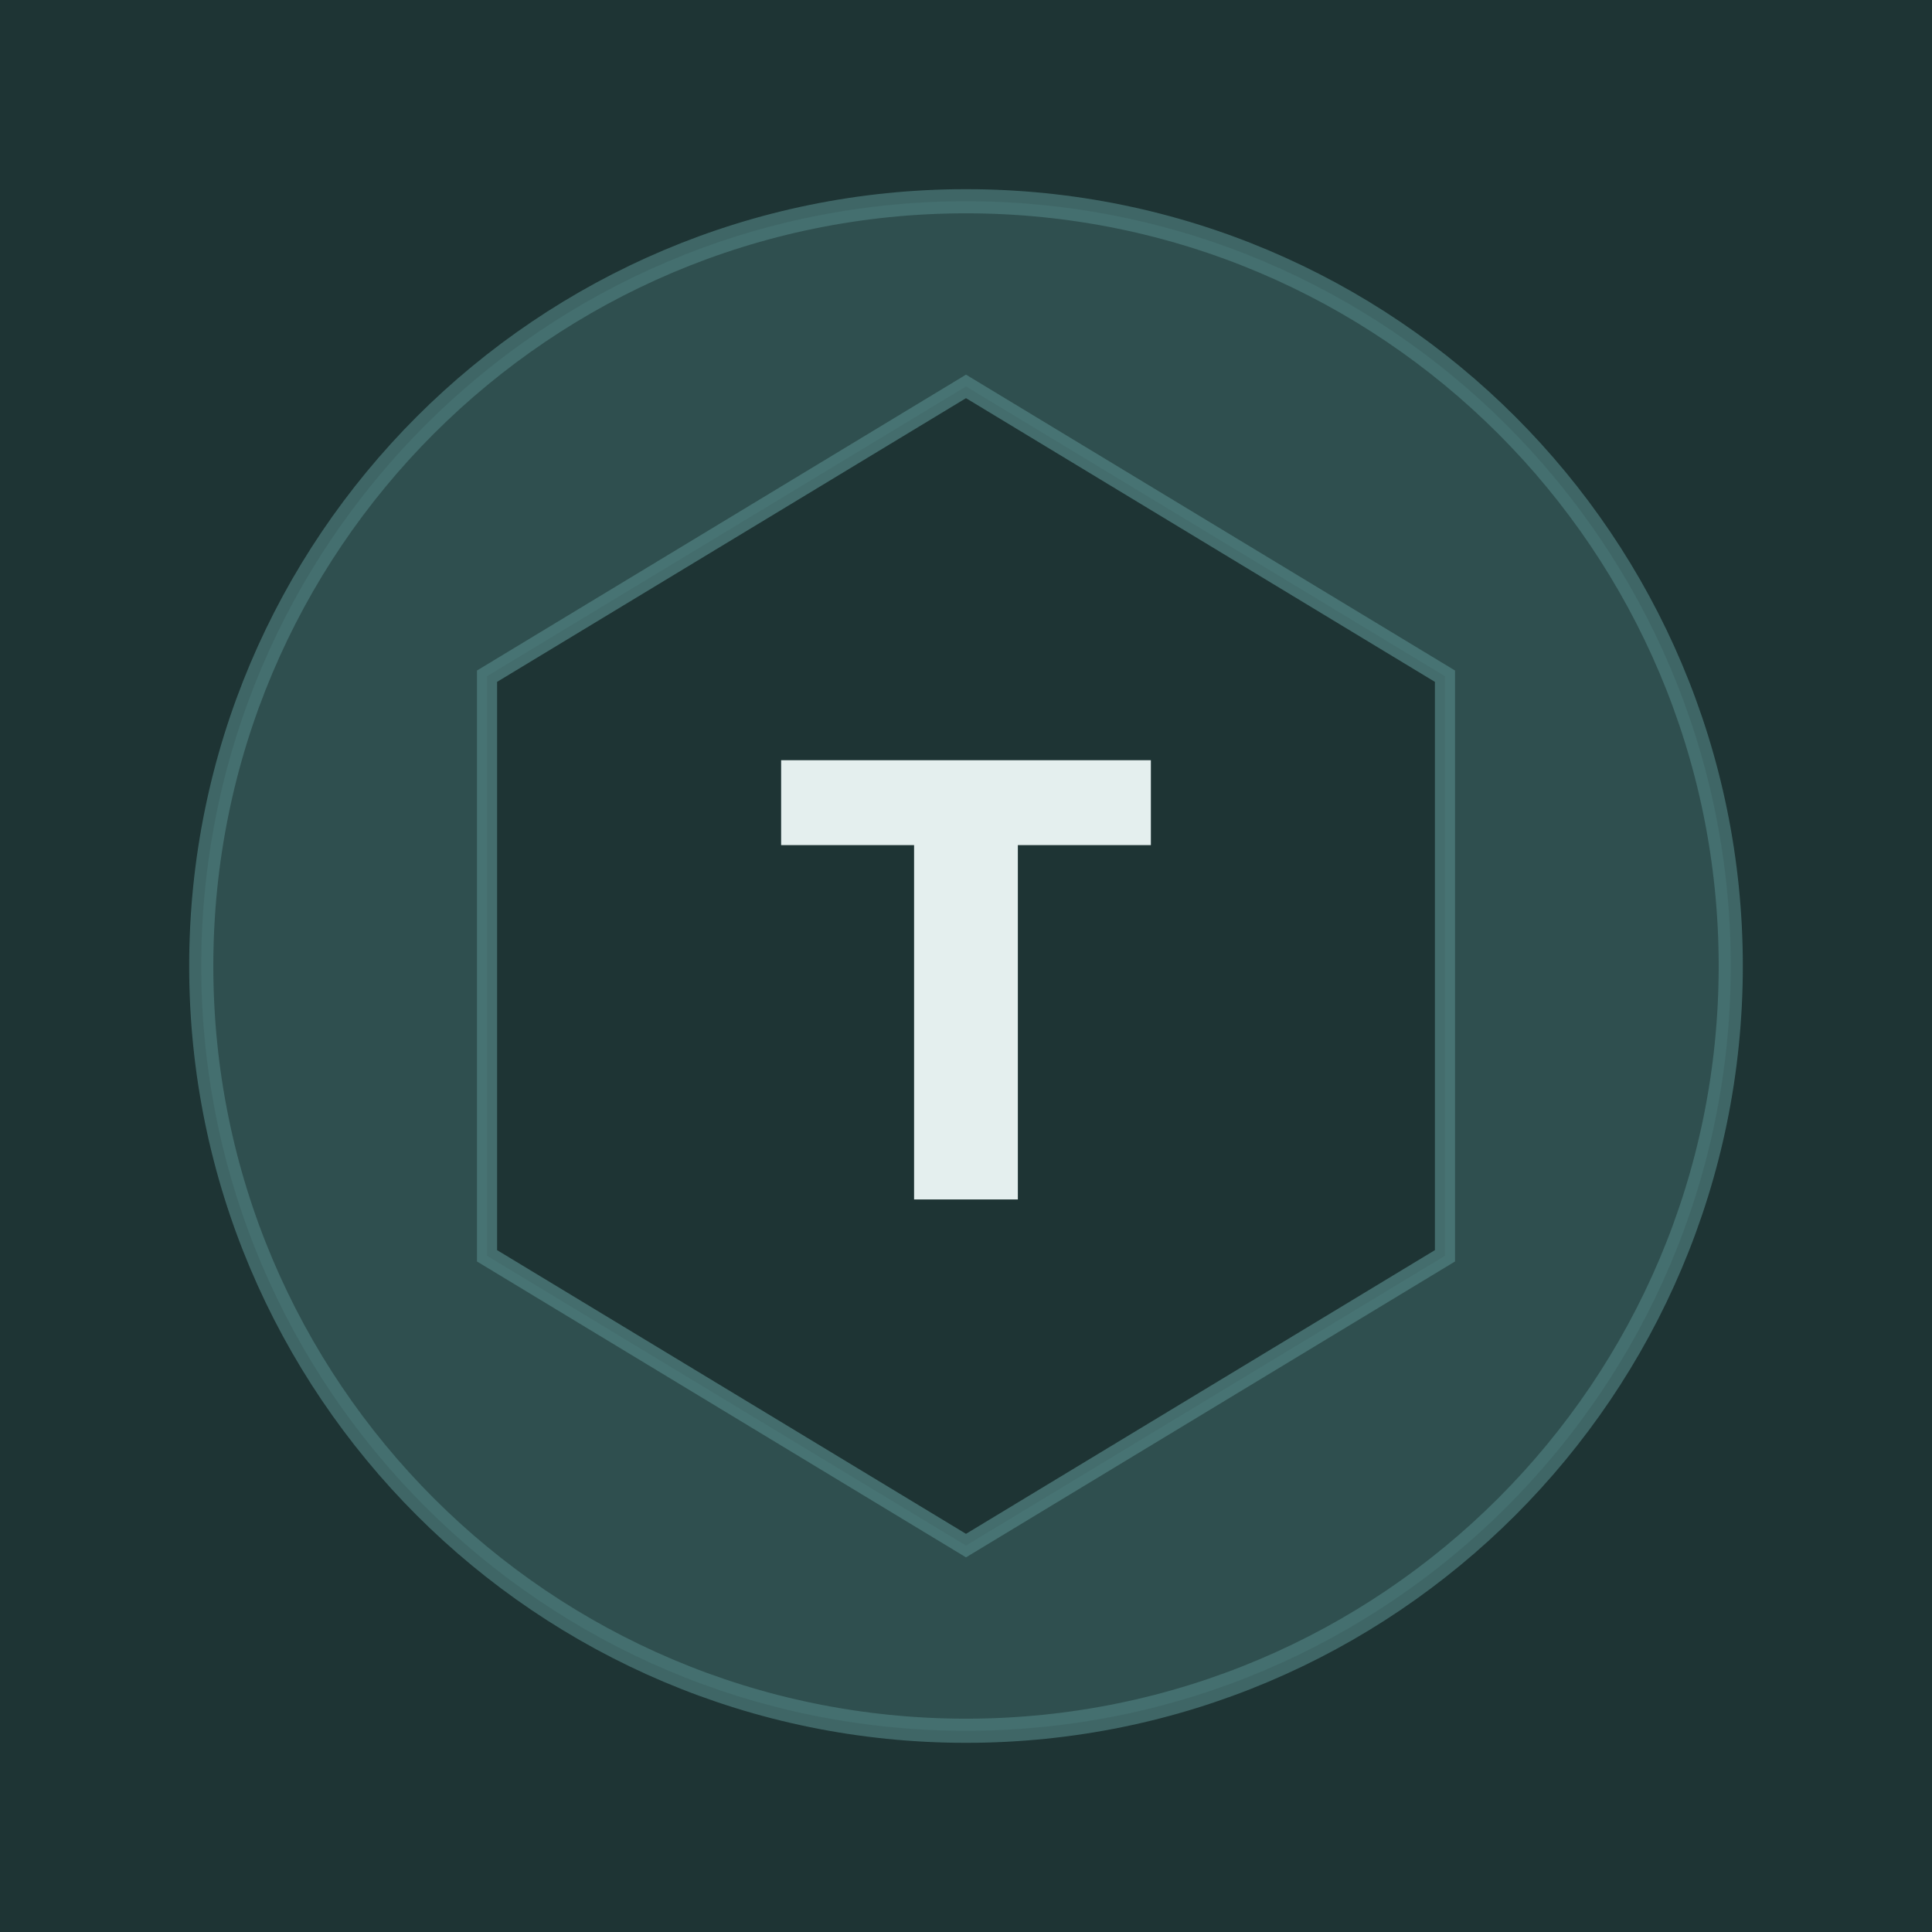
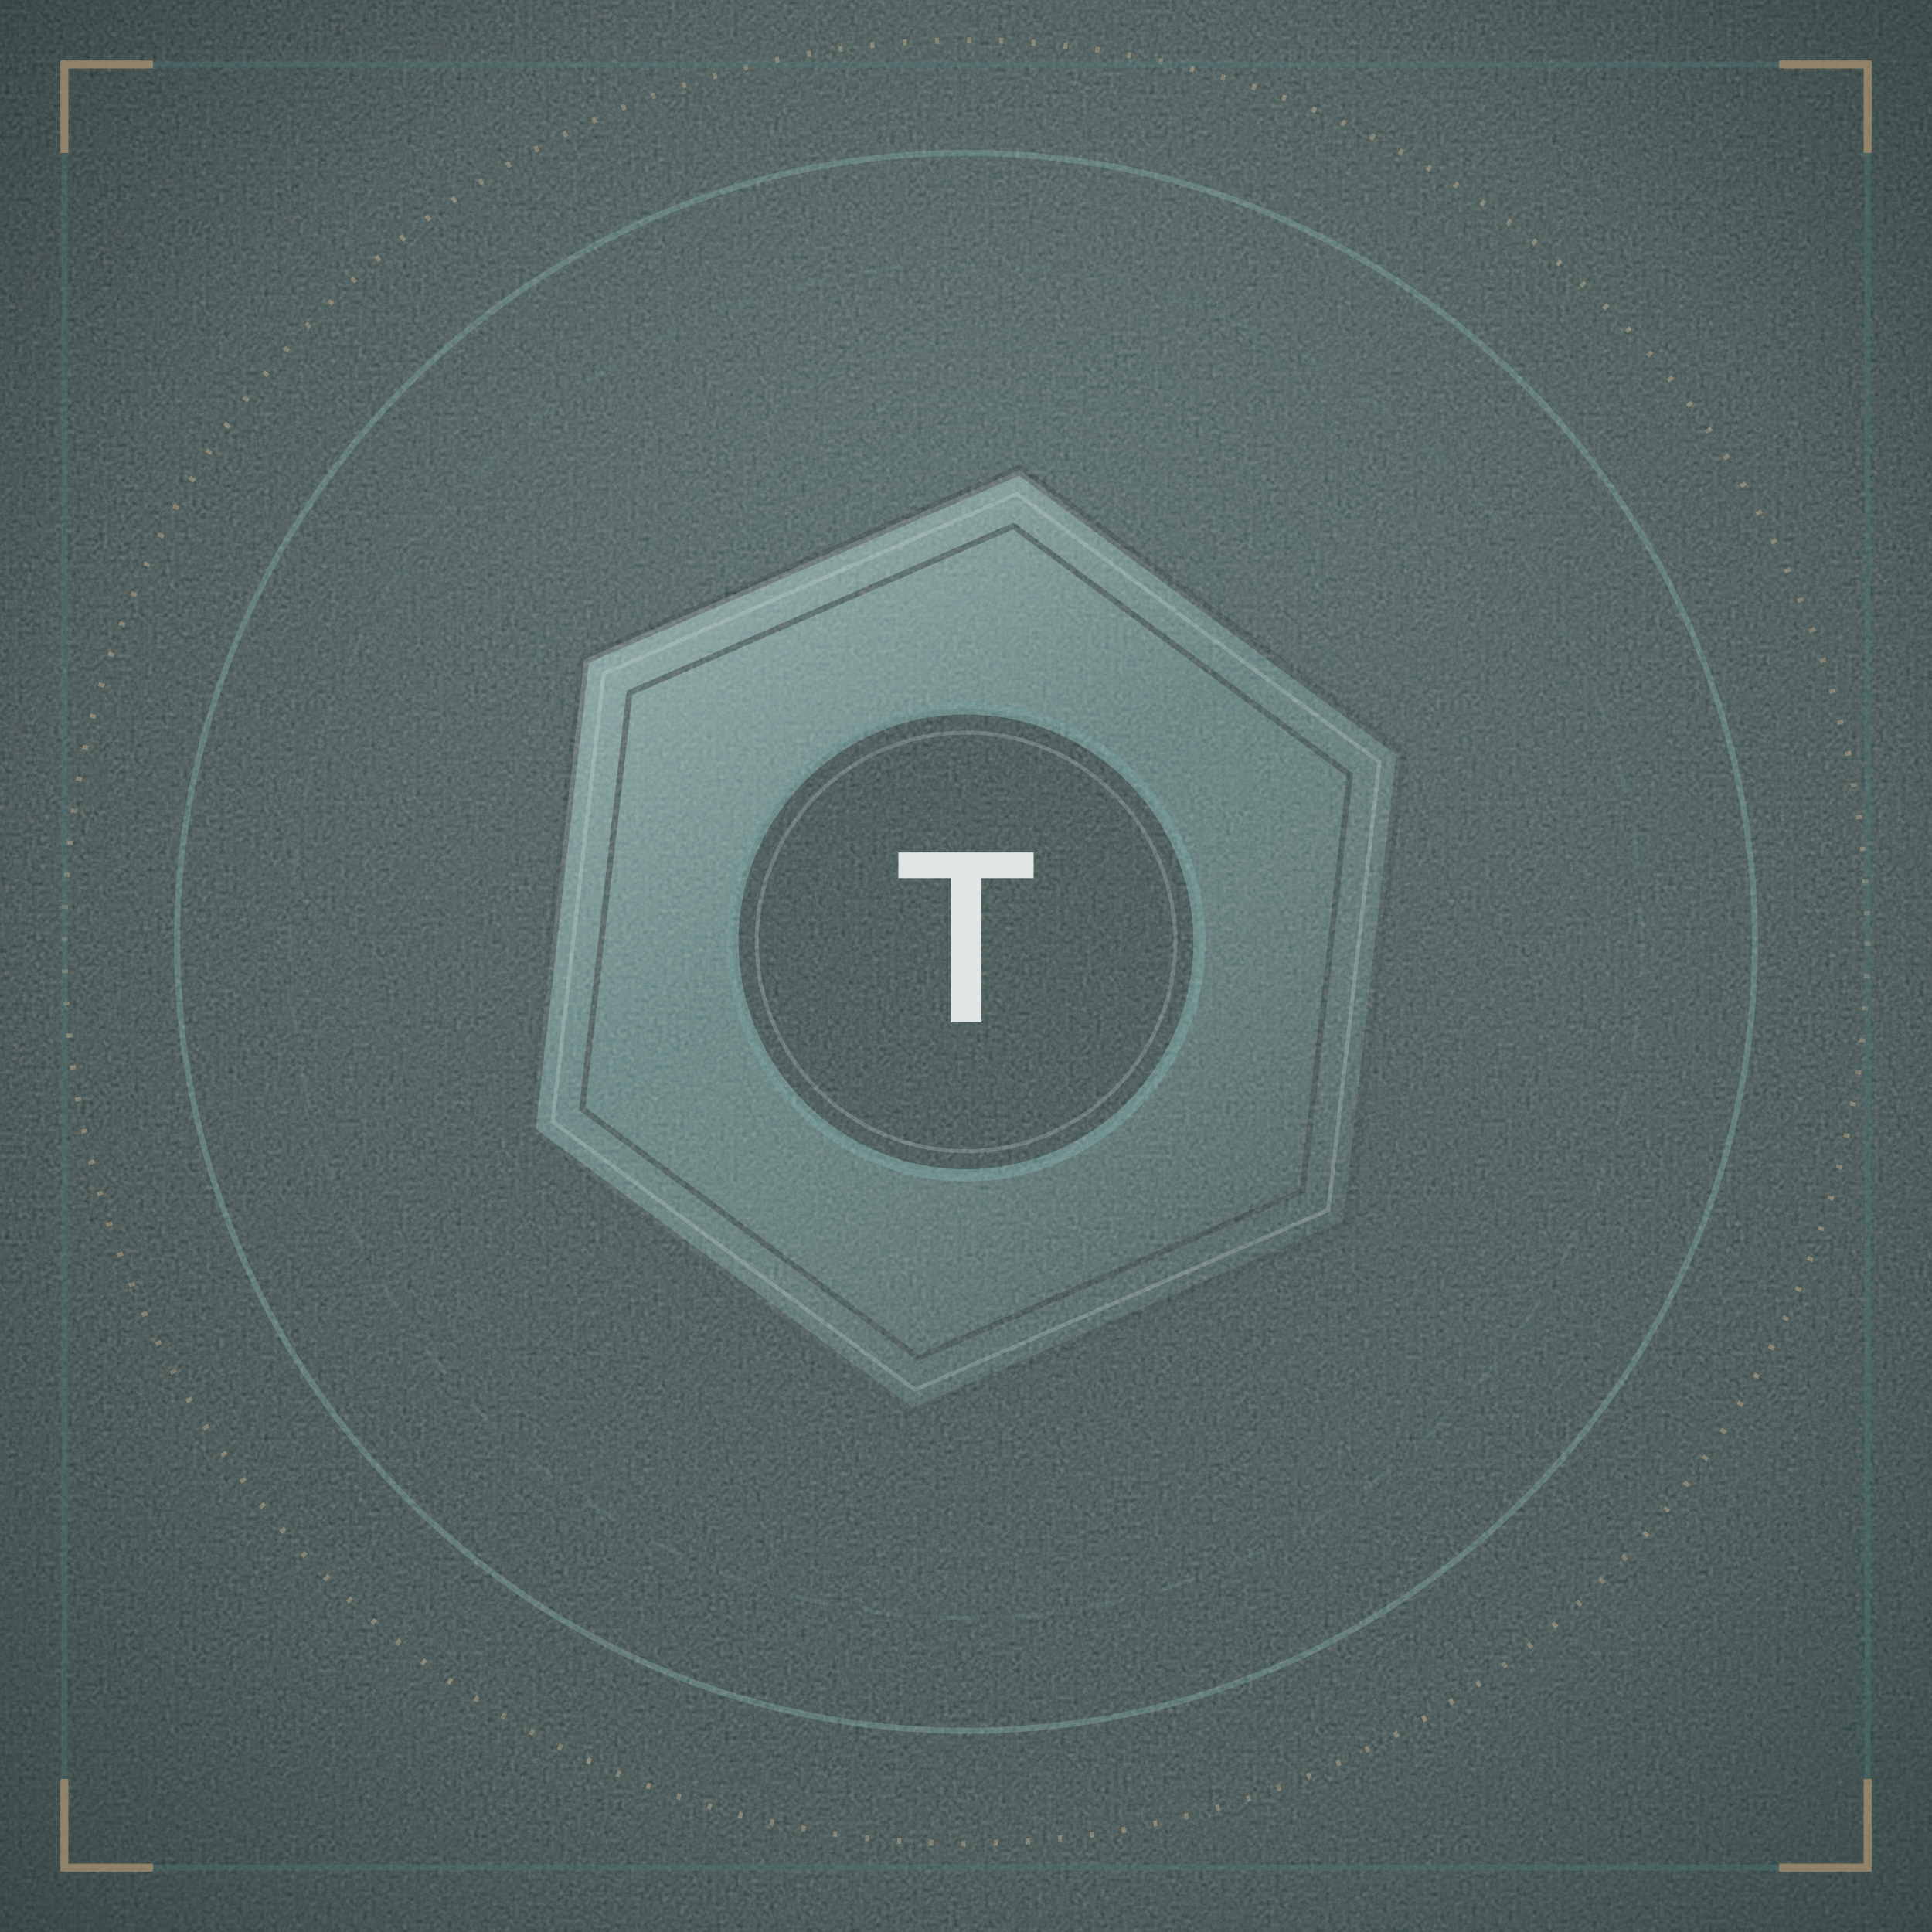
- <svg xmlns="http://www.w3.org/2000/svg" width="480" height="480" viewBox="0 0 480 480">
-   <rect width="480" height="480" fill="#1e3434" />
-   <circle cx="240" cy="240" r="190" fill="#2f4f4f" />
-   <circle cx="240" cy="240" r="190" fill="none" stroke="#4e7c7c" stroke-width="6" stroke-opacity="0.7" />
-   <polygon points="240,96 359,168 359,312 240,384 121,312 121,168" fill="#1e3434" />
-   <polygon points="240,96 359,168 359,312 240,384 121,312 121,168" fill="none" stroke="#4e7c7c" stroke-width="5" stroke-opacity="0.8" />
-   <text x="240" y="298" text-anchor="middle" font-family="Inter, system-ui, sans-serif" font-size="150" font-weight="800" fill="#e4efee">T</text>
+ <svg xmlns="http://www.w3.org/2000/svg" width="480" height="480" viewBox="0 0 480 480" role="img">
+   <defs>
+     <linearGradient id="a2bg" x1="0" y1="0" x2="1" y2="1" gradientTransform="rotate(17.8 0.5 0.5)">
+       <stop offset="0" stop-color="#182929" />
+       <stop offset="1" stop-color="#1e3434" />
+     </linearGradient>
+     <radialGradient id="a2glow" cx="0.5" cy="0.5" r="0.5">
+       <stop offset="0" stop-color="#5c8281" stop-opacity="0.45" />
+       <stop offset="0.6" stop-color="#5c8281" stop-opacity="0.16" />
+       <stop offset="1" stop-color="#5c8281" stop-opacity="0" />
+     </radialGradient>
+     <radialGradient id="a2shadow" cx="0.5" cy="0.5" r="0.5">
+       <stop offset="0" stop-color="#000000" stop-opacity="0.42" />
+       <stop offset="0.55" stop-color="#000000" stop-opacity="0.16" />
+       <stop offset="1" stop-color="#000000" stop-opacity="0" />
+     </radialGradient>
+     <linearGradient id="a2nut" x1="0" y1="0" x2="1" y2="1">
+       <stop offset="0" stop-color="#4e7c7c" />
+       <stop offset="1" stop-color="#274242" />
+     </linearGradient>
+     <linearGradient id="a2bevel" x1="0" y1="0" x2="0.7" y2="1">
+       <stop offset="0" stop-color="#ffffff" stop-opacity="0.28" />
+       <stop offset="0.5" stop-color="#ffffff" stop-opacity="0.04" />
+       <stop offset="1" stop-color="#000000" stop-opacity="0.16" />
+     </linearGradient>
+     <radialGradient id="a2vig" cx="0.5" cy="0.47" r="0.8">
+       <stop offset="0.6" stop-color="#1e3434" stop-opacity="0" />
+       <stop offset="1" stop-color="#172727" stop-opacity="0.55" />
+     </radialGradient>
+     <filter id="a2grain" x="0" y="0" width="100%" height="100%">
+       <feTurbulence type="fractalNoise" baseFrequency="0.9" numOctaves="2" seed="857" stitchTiles="stitch" />
+       <feColorMatrix type="matrix" values="0 0 0 0 0.87 0 0 0 0 0.85 0 0 0 0 0.8 0.28 0.28 0.28 0 0" />
+     </filter>
+   </defs>
+   <rect width="480" height="480" fill="url(#a2bg)" />
+   <circle cx="240" cy="164.0" r="260" fill="url(#a2glow)" />
+   <circle cx="240" cy="234" r="224" fill="none" stroke="#b0936d" stroke-width="1.5" stroke-dasharray="1 7" opacity="0.5" />
+   <circle cx="240" cy="234" r="196" fill="none" stroke="#4e7c7c" stroke-width="1.5" opacity="0.55" />
+   <circle cx="240" cy="234" r="168" fill="none" stroke="#2f4f4f" stroke-width="1" stroke-dasharray="8.7 10" opacity="0.6" />
+   <ellipse cx="240" cy="246.0" rx="152" ry="146" fill="url(#a2shadow)" opacity="0.55" />
+   <g transform="rotate(6.5 240 234)">
+     <polygon points="240.00,116.00 342.19,175.00 342.19,293.00 240.00,352.00 137.81,293.00 137.81,175.00" fill="url(#a2nut)" stroke="#1e3434" stroke-width="2.5" />
+     <polygon points="240.00,116.00 342.19,175.00 342.19,293.00 240.00,352.00 137.81,293.00 137.81,175.00" fill="url(#a2bevel)" />
+     <polygon points="240.00,122.00 336.99,178.00 336.99,290.00 240.00,346.00 143.01,290.00 143.01,178.00" fill="none" stroke="#e4efee" stroke-width="1" opacity="0.22" />
+     <polygon points="240.00,130.00 330.07,182.00 330.07,286.00 240.00,338.00 149.93,286.00 149.93,182.00" fill="none" stroke="#132121" stroke-width="1.5" opacity="0.6" />
+   </g>
+   <circle cx="240" cy="234" r="58" fill="#1e3434" />
+   <circle cx="240" cy="234" r="58" fill="none" stroke="#4e7c7c" stroke-width="3" opacity="0.8" />
+   <circle cx="240" cy="234" r="52" fill="none" stroke="#e4efee" stroke-width="1" opacity="0.2" />
+   <text x="240" y="254.0" text-anchor="middle" font-family="Inter, 'Helvetica Neue', Arial, sans-serif" font-size="58" font-weight="600" letter-spacing="3" fill="#e4efee" opacity="0.94">T</text>
+   <rect width="480" height="480" filter="url(#a2grain)" opacity="0.6" />
+   <rect width="480" height="480" fill="url(#a2vig)" />
+   <rect x="16" y="16" width="448" height="448" fill="none" stroke="#4e7c7c" stroke-opacity="0.35" stroke-width="1.5" />
+   <path d="M16 38 V16 H38 M442 16 H464 V38 M464 442 V464 H442 M38 464 H16 V442" fill="none" stroke="#b0936d" stroke-width="2" opacity="0.7" />
</svg>
